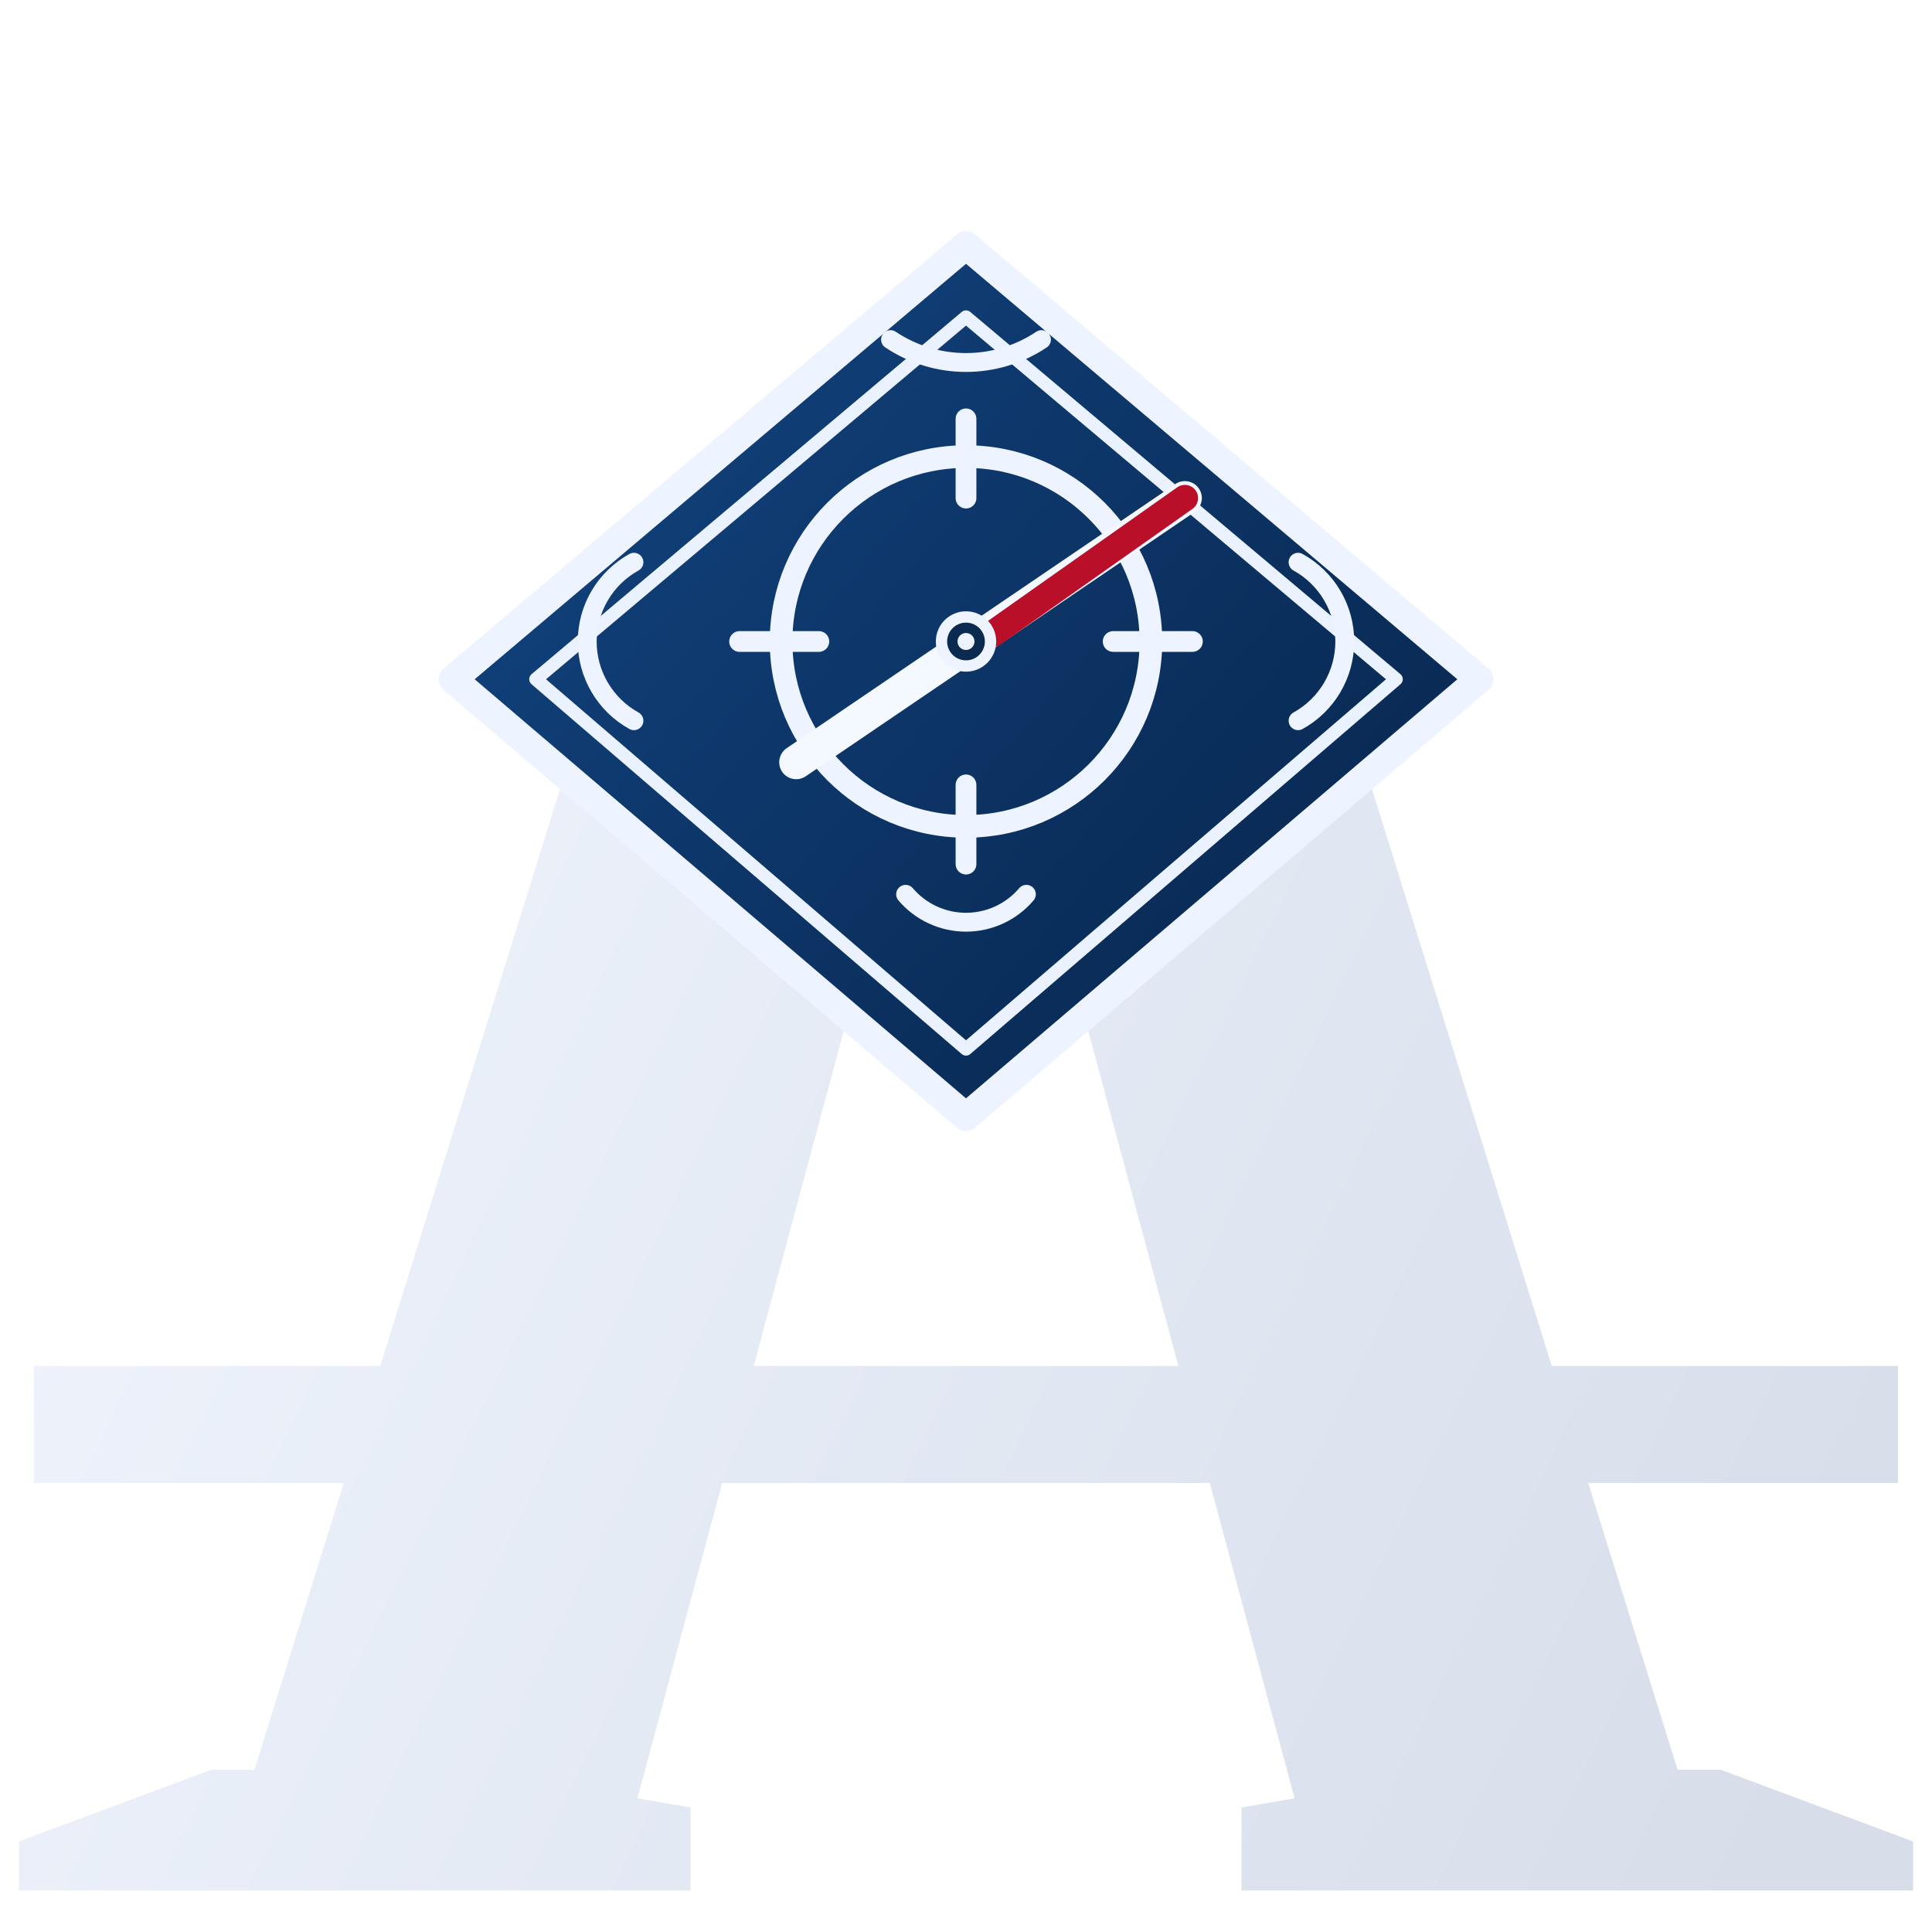
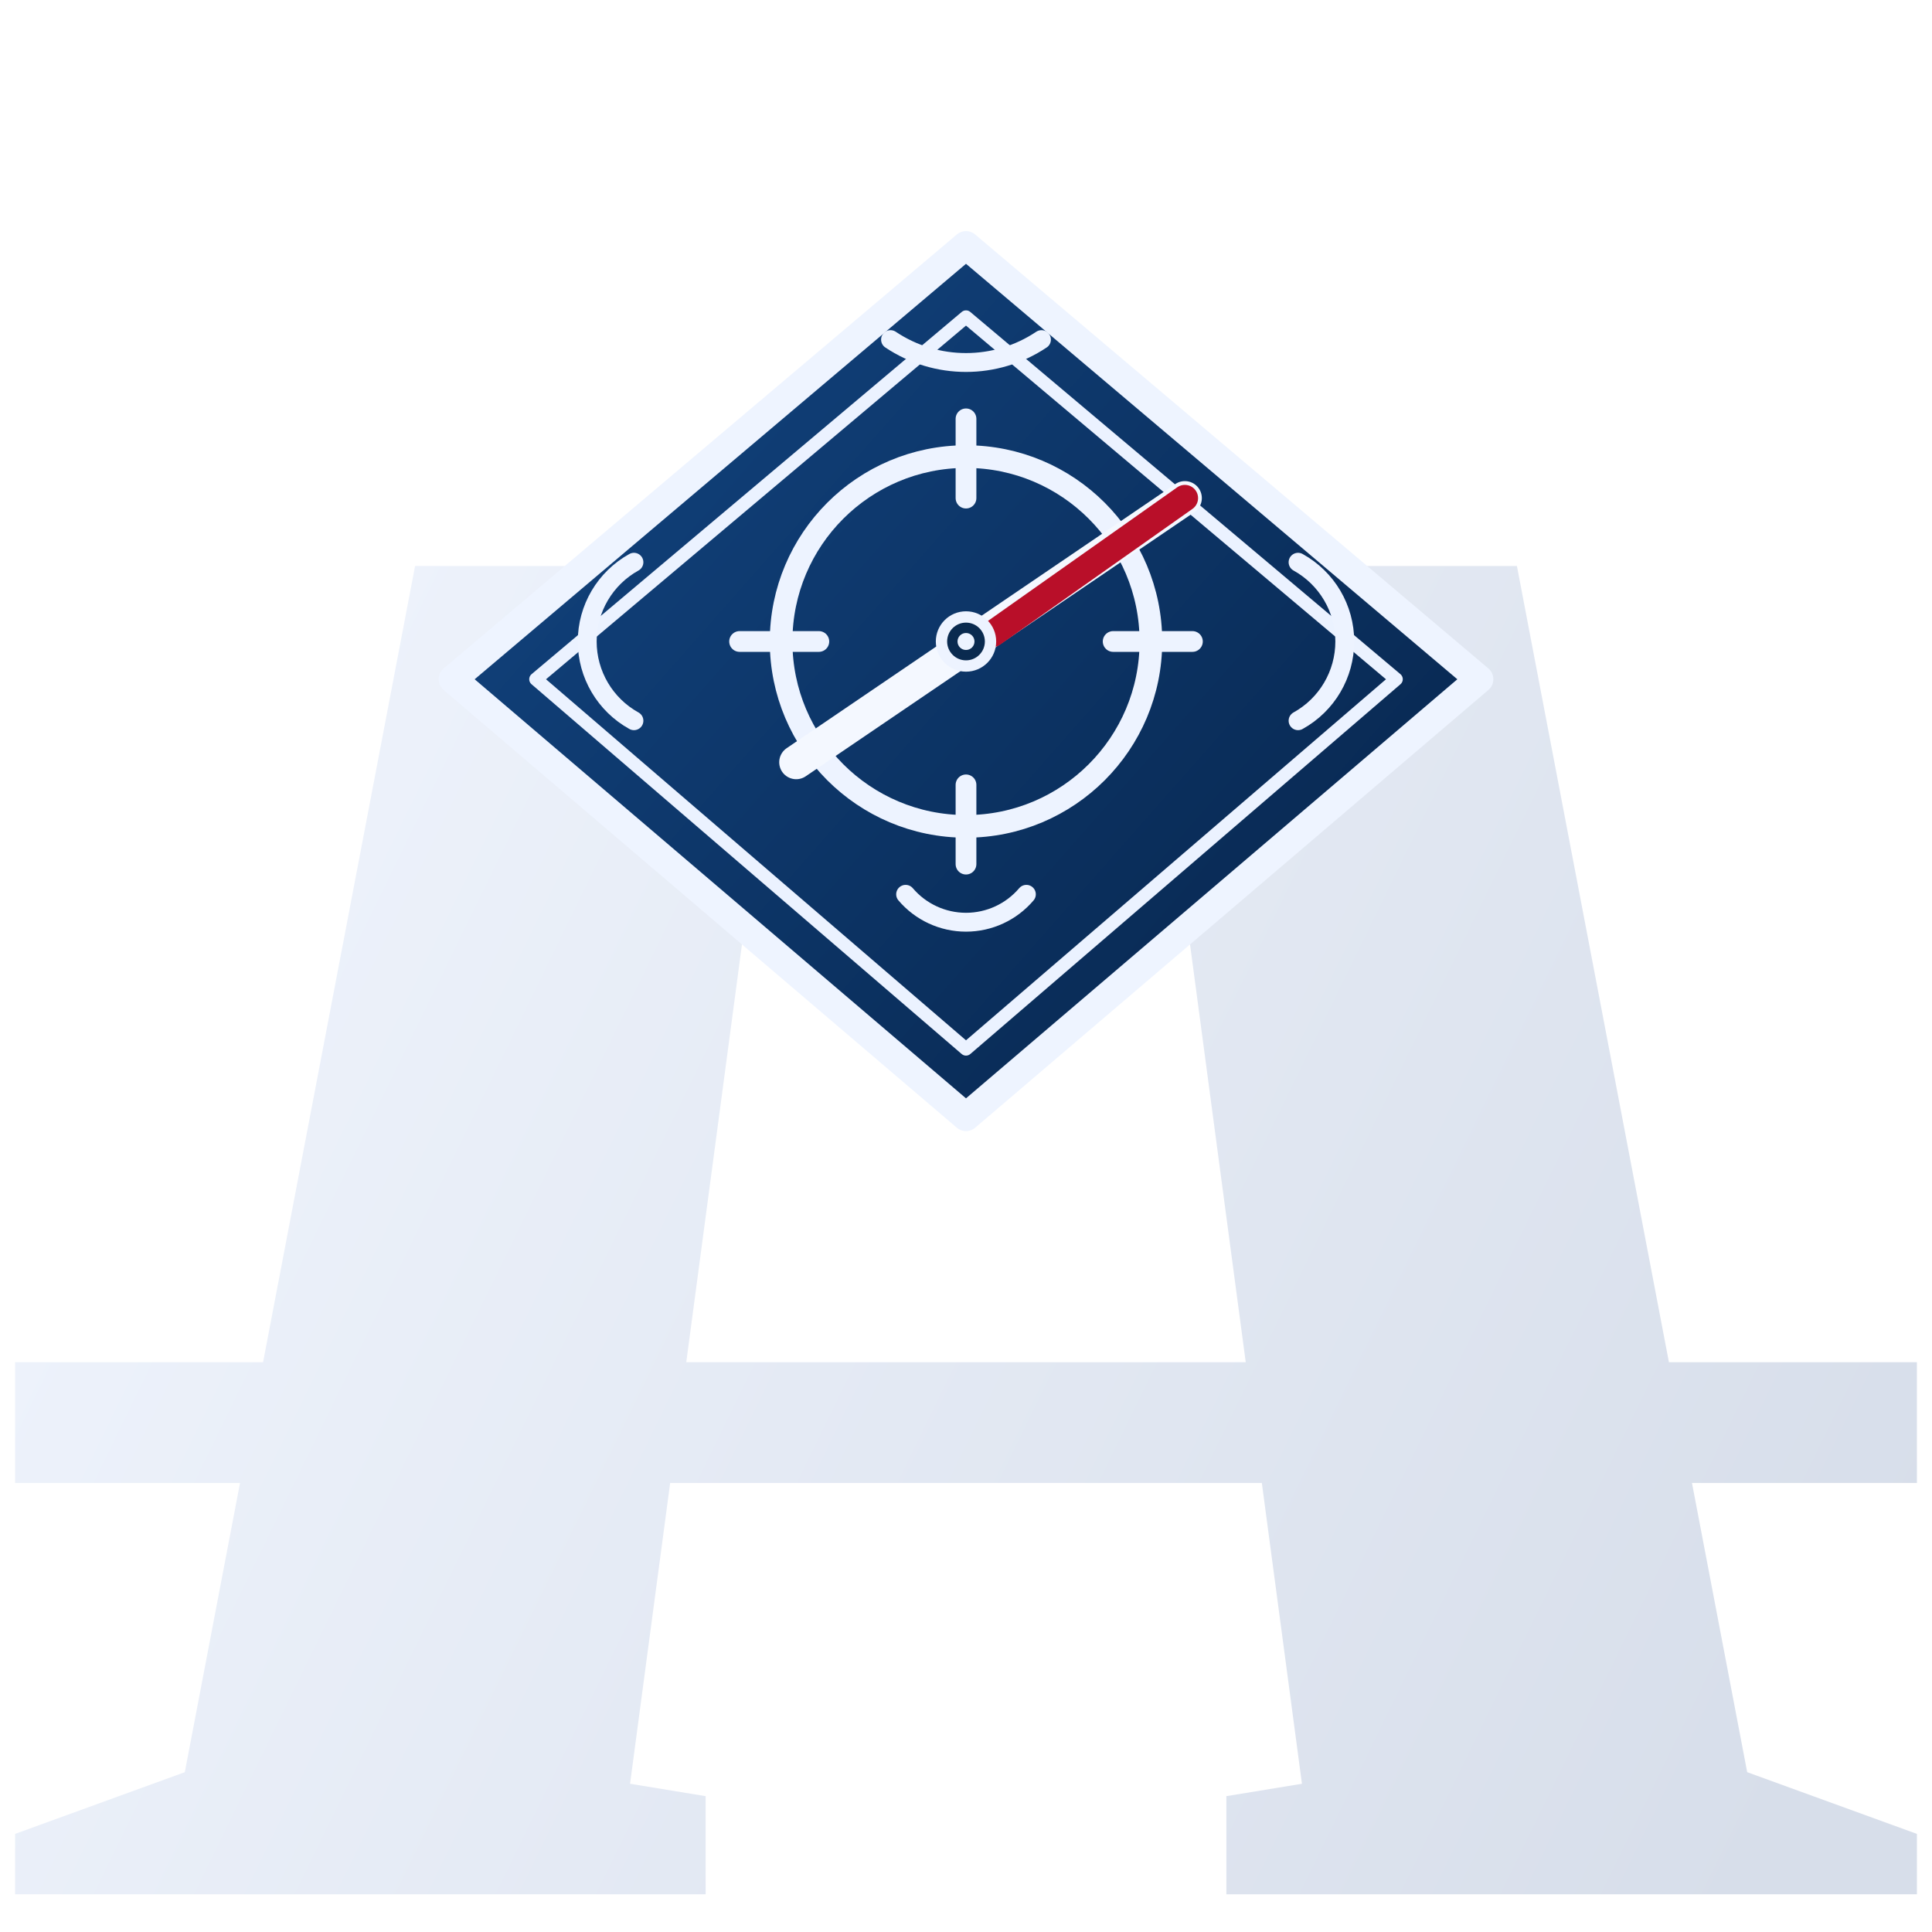
<svg xmlns="http://www.w3.org/2000/svg" width="1024" height="1024" viewBox="0 0 1024 1024" role="img" aria-labelledby="title desc">
  <defs>
    <linearGradient id="metal" x1="80" y1="560" x2="940" y2="980" gradientUnits="userSpaceOnUse">
      <stop offset="0" stop-color="#edf2fb" />
      <stop offset="1" stop-color="#d7deea" />
    </linearGradient>
    <linearGradient id="fieldBlue" x1="266" y1="136" x2="764" y2="576" gradientUnits="userSpaceOnUse">
      <stop offset="0" stop-color="#124582" />
      <stop offset="1" stop-color="#07244a" />
    </linearGradient>
  </defs>
  <g>
-     <path d="M300 408 L450 536 L336 960 L128 960 Z" fill="url(#metal)" />
-     <path d="M574 536 L724 408 L896 960 L688 960 Z" fill="url(#metal)" />
-     <rect x="18" y="724" width="988" height="62" fill="url(#metal)" />
-     <path d="M10 1002 L366 1002 L366 958 L250 938 L112 938 L10 976 Z" fill="url(#metal)" />
-     <path d="M658 958 L658 1002 L1014 1002 L1014 976 L912 938 L774 938 Z" fill="url(#metal)" />
+     <path d="M220 300 L420 300 L332 960 L94 960 Z" fill="url(#metal)" />
+     <path d="M604 300 L804 300 L930 960 L692 960 Z" fill="url(#metal)" />
+     <rect x="8" y="722" width="1008" height="64" fill="url(#metal)" />
+     <path d="M8 1004 L374 1004 L374 952 L252 932 L118 932 L8 972 Z" fill="url(#metal)" />
+     <path d="M650 952 L650 1004 L1016 1004 L1016 972 L906 932 L772 932 Z" fill="url(#metal)" />
  </g>
  <g>
    <path d="M512 130 L784 360 L512 592 L240 360 Z" fill="url(#fieldBlue)" stroke="#eef4ff" stroke-width="15" stroke-linejoin="round" />
    <path d="M512 168 L740 360 L512 556 L284 360 Z" fill="none" stroke="#ebf2ff" stroke-width="7" stroke-linejoin="round" />
    <path d="M472 180 A72 72 0 0 0 552 180" fill="none" stroke="#edf3ff" stroke-width="10" stroke-linecap="round" />
    <path d="M336 298 A48 48 0 0 0 336 382" fill="none" stroke="#edf3ff" stroke-width="10" stroke-linecap="round" />
    <path d="M688 298 A48 48 0 0 1 688 382" fill="none" stroke="#edf3ff" stroke-width="10" stroke-linecap="round" />
    <path d="M480 474 A42 42 0 0 0 544 474" fill="none" stroke="#edf3ff" stroke-width="10" stroke-linecap="round" />
    <circle cx="512" cy="340" r="98" fill="none" stroke="#edf3ff" stroke-width="12" />
    <line x1="512" y1="222" x2="512" y2="264" stroke="#edf3ff" stroke-width="11" stroke-linecap="round" />
    <line x1="512" y1="416" x2="512" y2="458" stroke="#edf3ff" stroke-width="11" stroke-linecap="round" />
    <line x1="392" y1="340" x2="434" y2="340" stroke="#edf3ff" stroke-width="11" stroke-linecap="round" />
    <line x1="590" y1="340" x2="632" y2="340" stroke="#edf3ff" stroke-width="11" stroke-linecap="round" />
    <line x1="422" y1="404" x2="628" y2="264" stroke="#f4f8ff" stroke-width="18" stroke-linecap="round" />
    <line x1="526" y1="336" x2="628" y2="264" stroke="#b90f29" stroke-width="14" stroke-linecap="round" />
    <circle cx="512" cy="340" r="13" fill="#0a2a4f" stroke="#edf3ff" stroke-width="6" />
    <circle cx="512" cy="340" r="4.5" fill="#edf3ff" />
  </g>
</svg>
